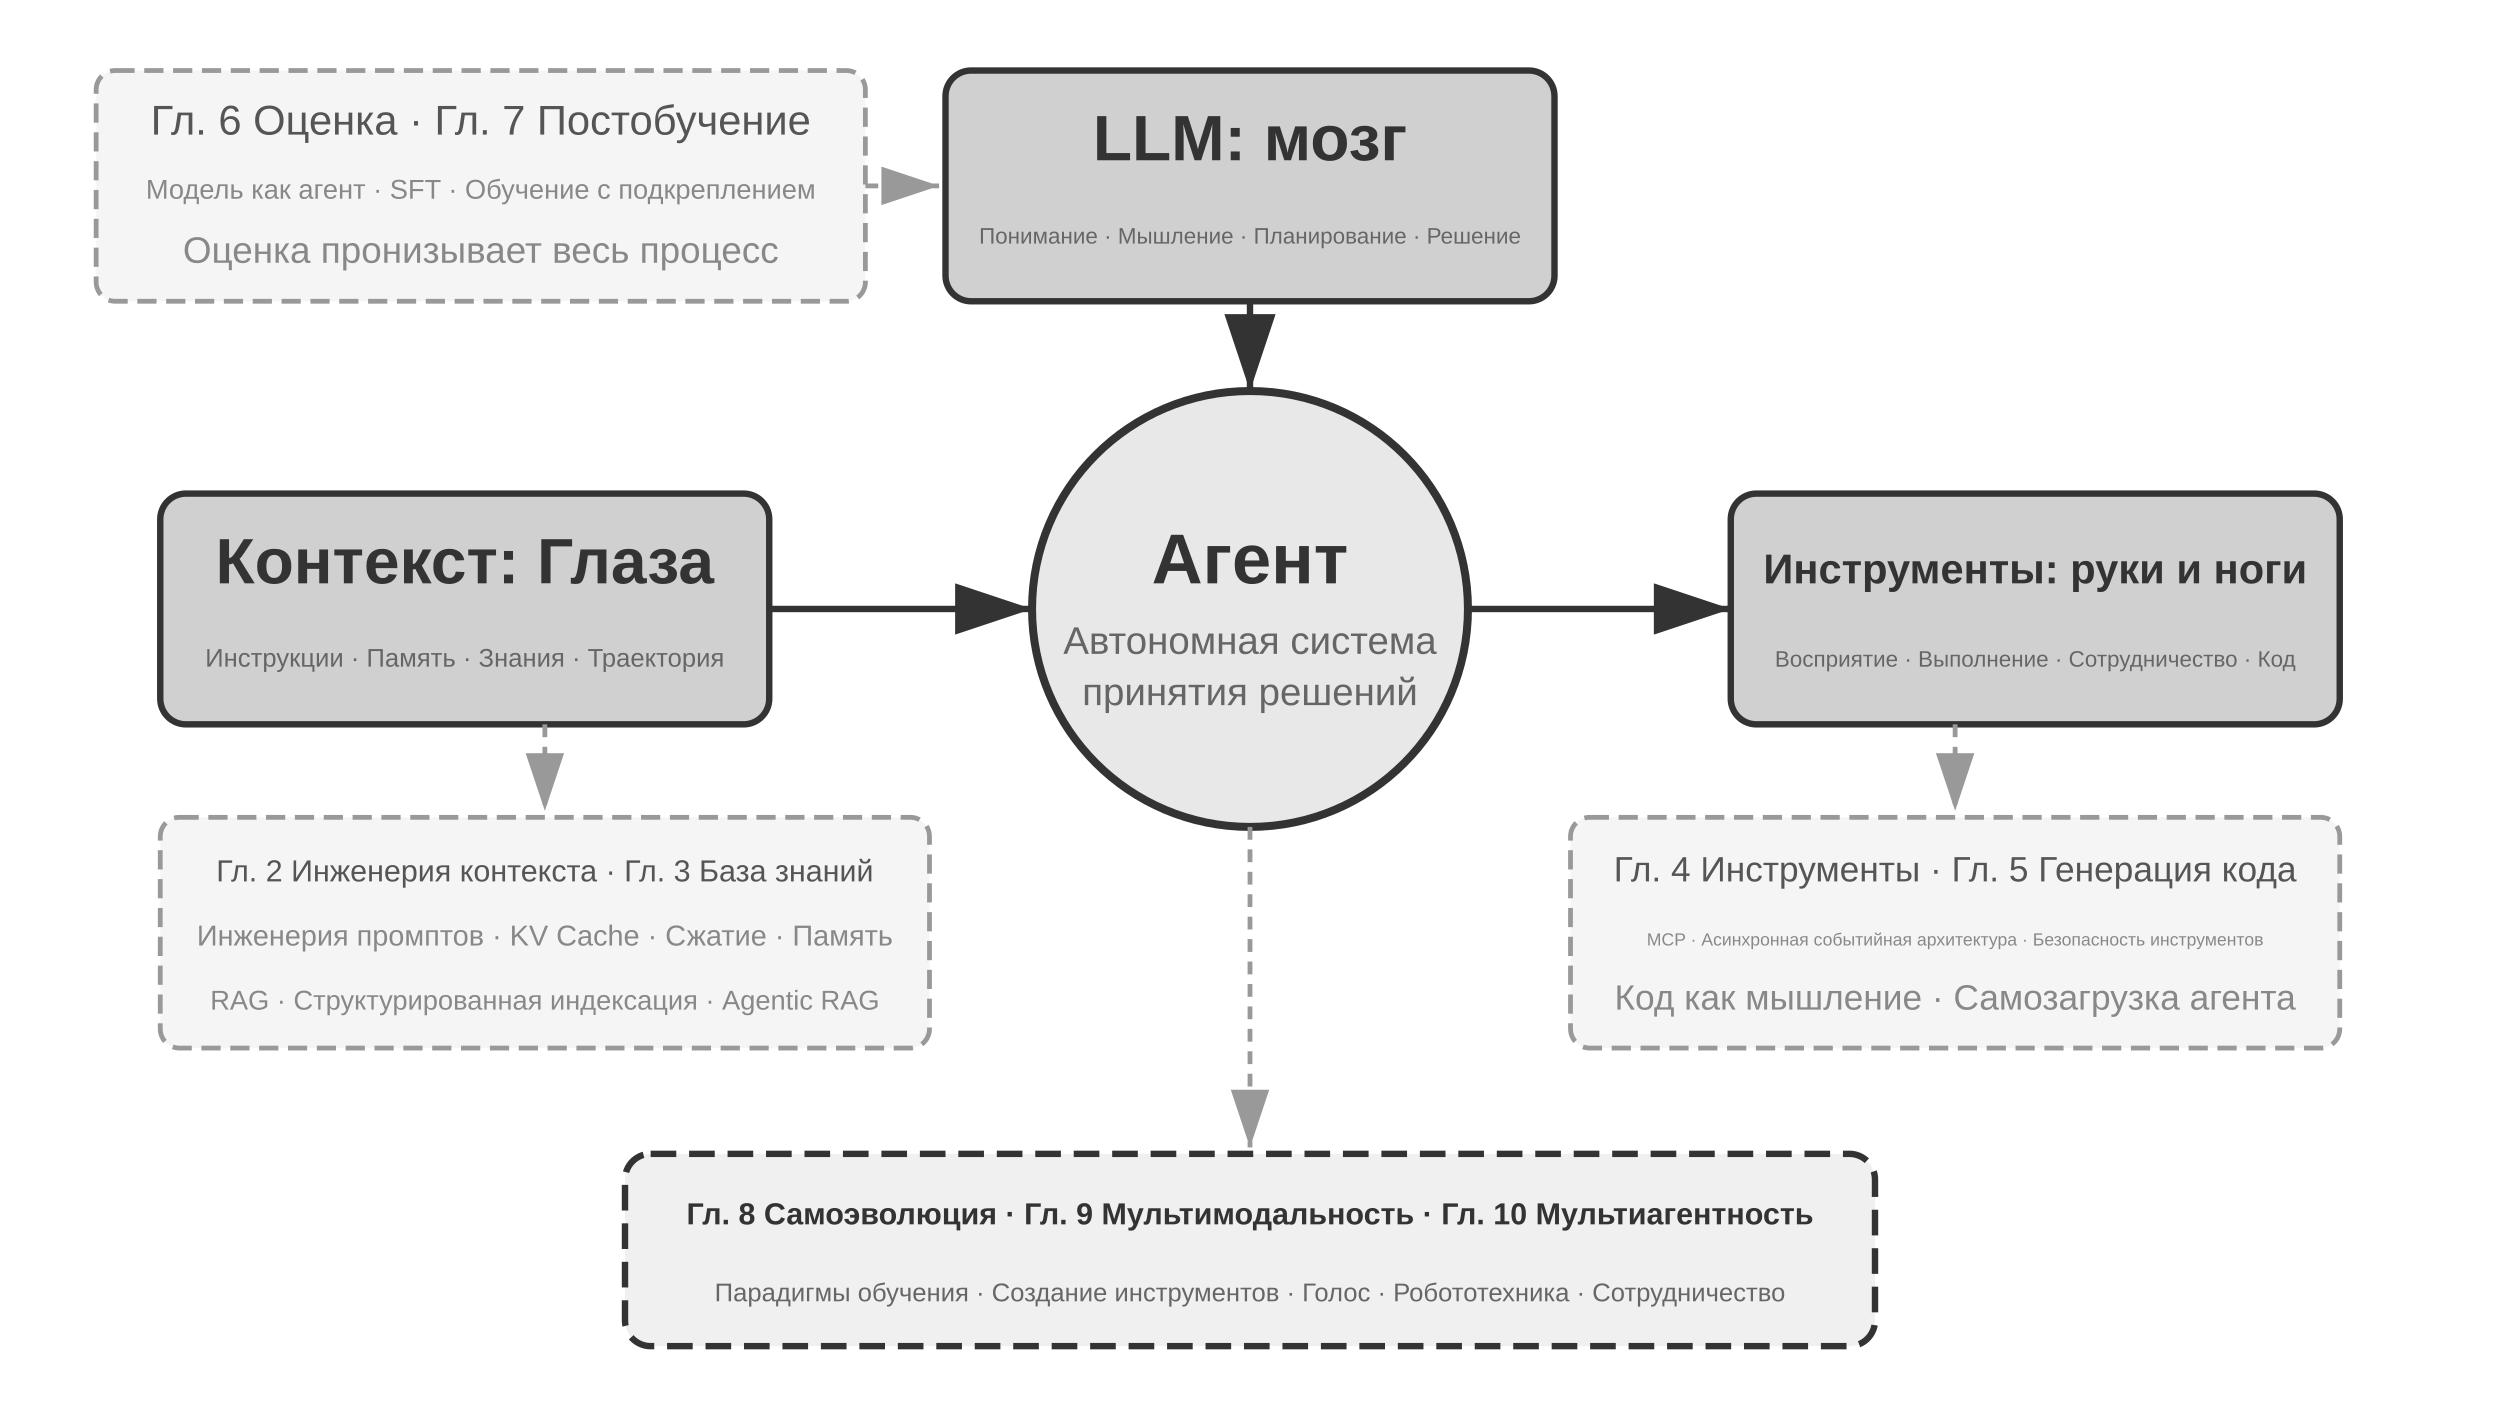
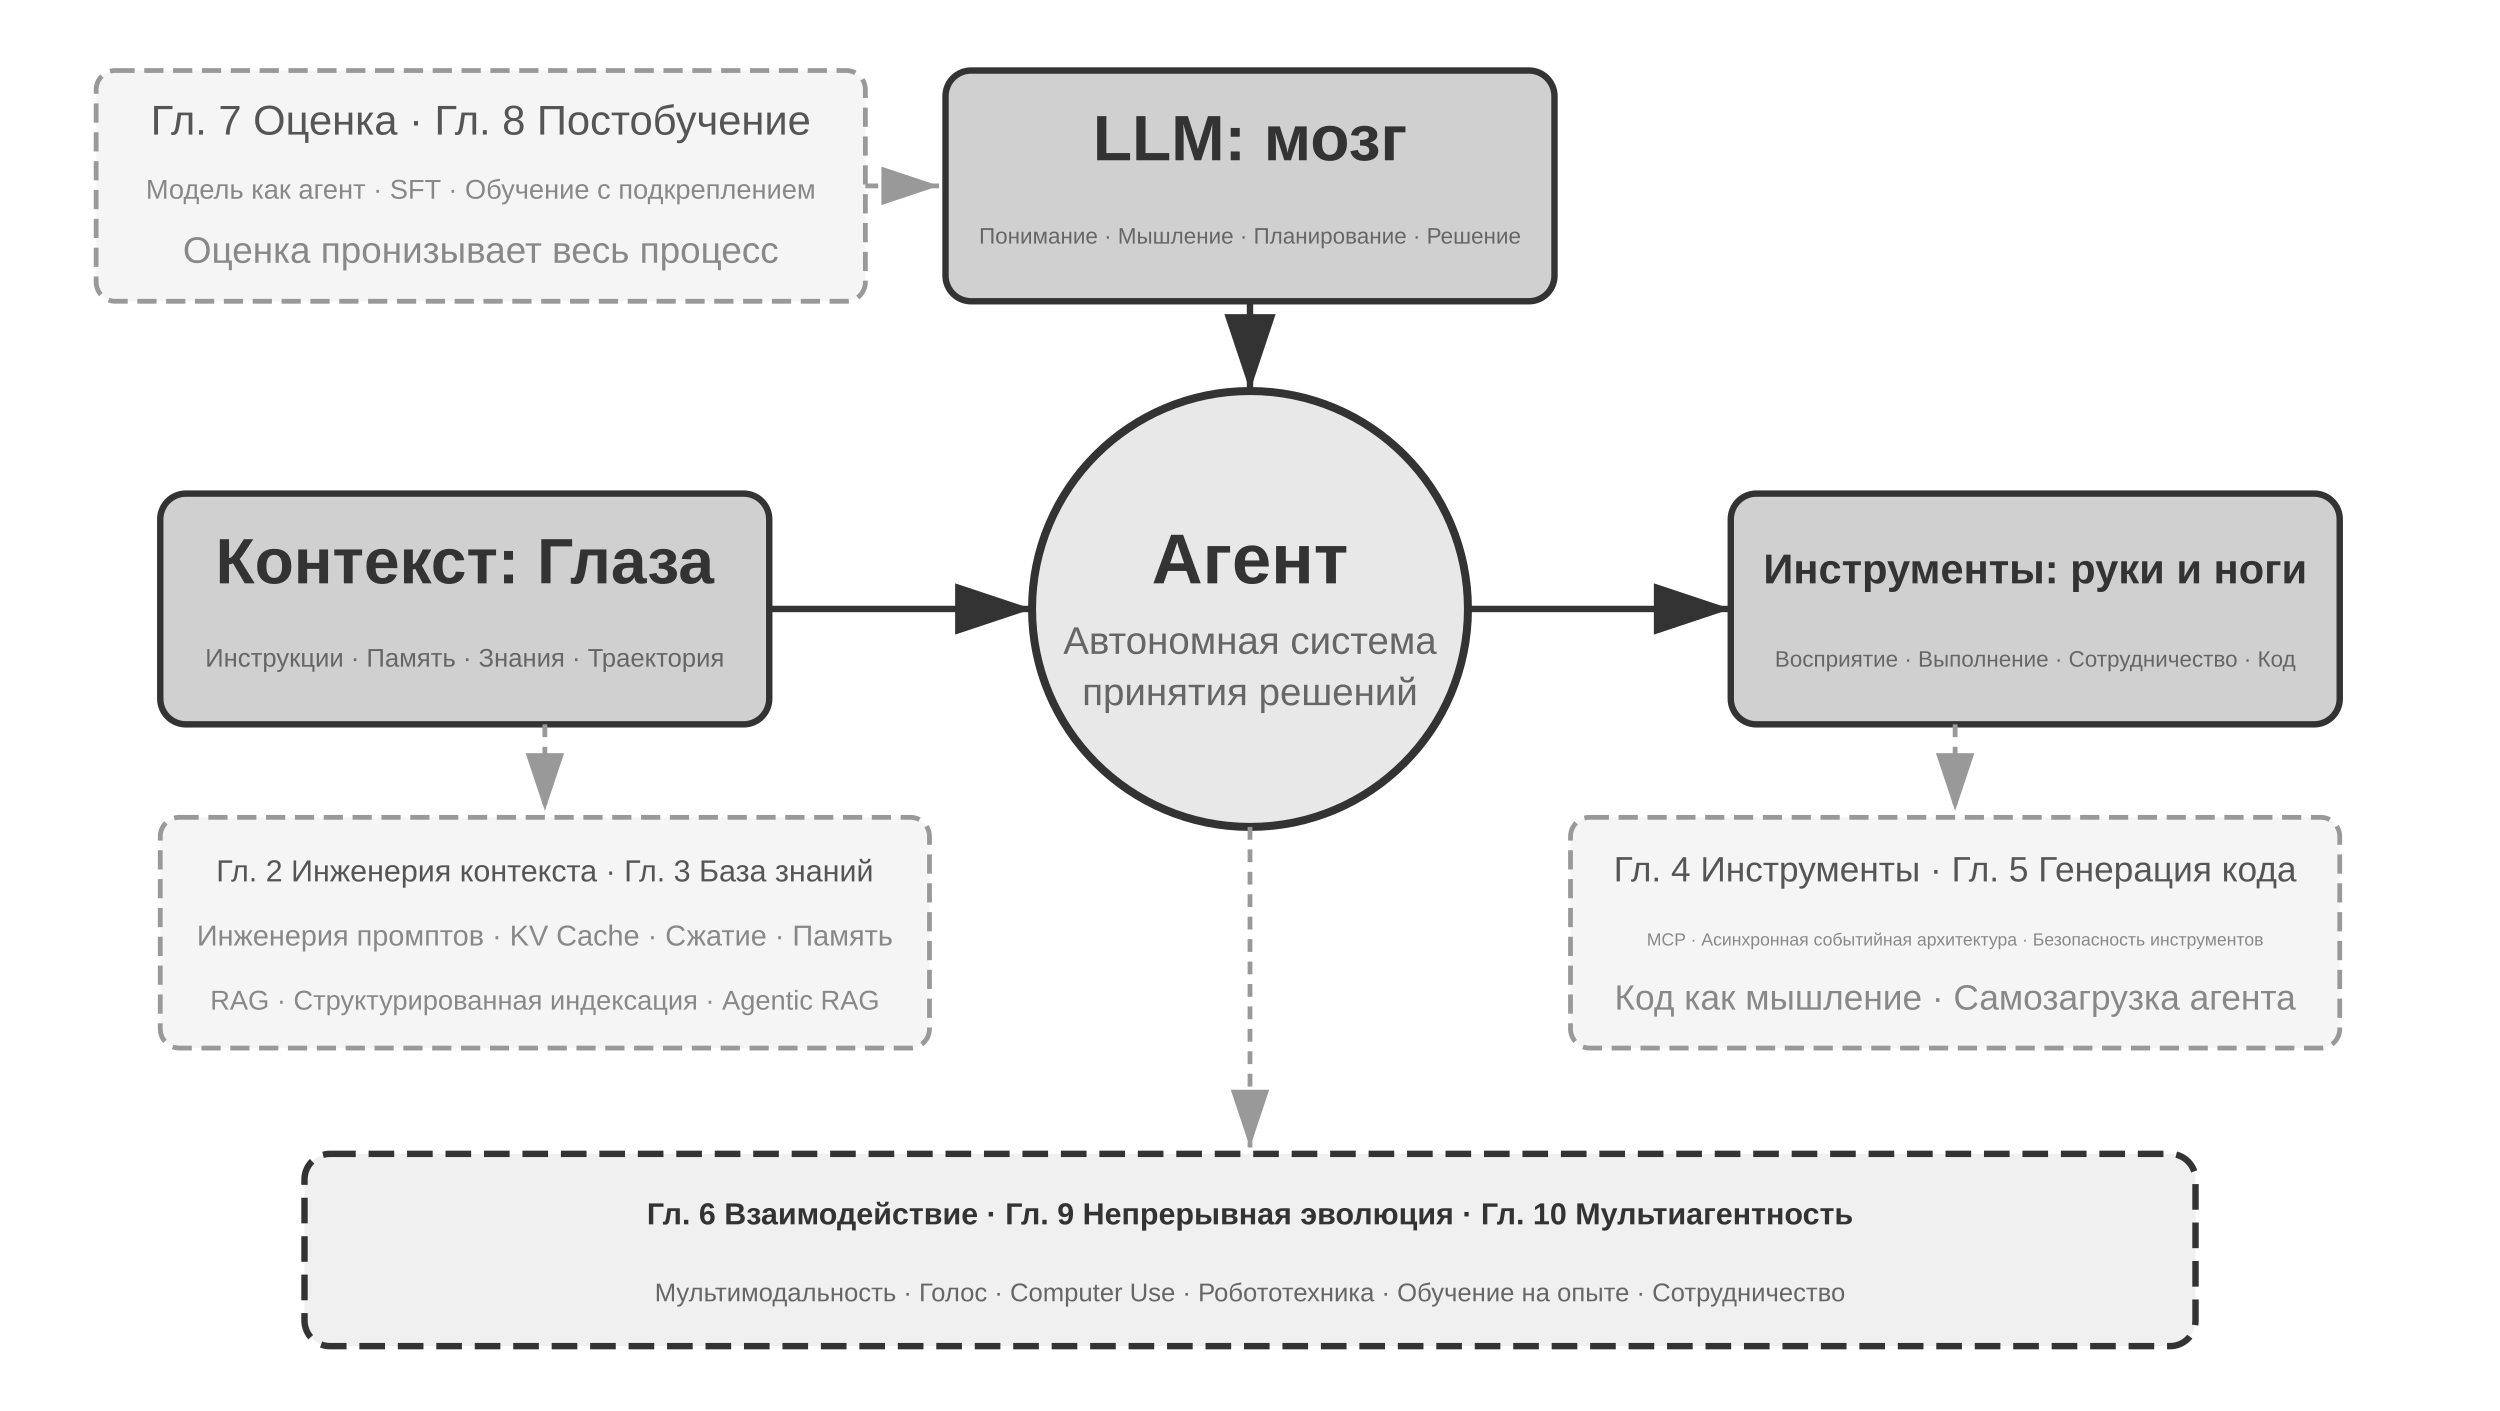
<svg xmlns="http://www.w3.org/2000/svg" viewBox="0 40 780 440" width="780" height="440" style="background:#ffffff">
  <defs>
    <marker id="ah" markerWidth="12" markerHeight="8" refX="12" refY="4" orient="auto">
      <polygon points="0 0, 12 4, 0 8" fill="#333333" />
    </marker>
    <marker id="ah-light" markerWidth="12" markerHeight="8" refX="12" refY="4" orient="auto">
      <polygon points="0 0, 12 4, 0 8" fill="#999999" />
    </marker>
  </defs>
  <circle cx="390" cy="230" r="68" fill="#e8e8e8" stroke="#333333" stroke-width="2.5" />
  <text x="390" y="222" font-family="Arial, 'Helvetica Neue', Helvetica, 'PingFang SC', 'Microsoft YaHei', sans-serif" font-size="22" fill="#333333" text-anchor="middle" font-weight="bold">Агент</text>
  <text x="390" y="244" font-family="Arial, 'Helvetica Neue', Helvetica, 'PingFang SC', 'Microsoft YaHei', sans-serif" font-size="12" fill="#666666" text-anchor="middle">Автономная система</text>
  <text x="390" y="260" font-family="Arial, 'Helvetica Neue', Helvetica, 'PingFang SC', 'Microsoft YaHei', sans-serif" font-size="12" fill="#666666" text-anchor="middle">принятия решений</text>
  <rect x="295" y="62" width="190" height="72" rx="8" fill="#d0d0d0" stroke="#333333" stroke-width="2" />
  <text x="390" y="90" font-family="Arial, 'Helvetica Neue', Helvetica, 'PingFang SC', 'Microsoft YaHei', sans-serif" font-size="20" fill="#333333" text-anchor="middle" font-weight="bold">LLM: мозг</text>
  <text x="390" y="116" font-family="Arial, 'Helvetica Neue', Helvetica, 'PingFang SC', 'Microsoft YaHei', sans-serif" font-size="7" fill="#666666" text-anchor="middle">Понимание · Мышление · Планирование · Решение</text>
  <line x1="390" y1="134" x2="390" y2="162" stroke="#333333" stroke-width="2" marker-end="url(#ah)" />
  <rect x="50" y="194" width="190" height="72" rx="8" fill="#d0d0d0" stroke="#333333" stroke-width="2" />
  <text x="145" y="222" font-family="Arial, 'Helvetica Neue', Helvetica, 'PingFang SC', 'Microsoft YaHei', sans-serif" font-size="20" fill="#333333" text-anchor="middle" font-weight="bold">Контекст: Глаза</text>
  <text x="145" y="248" font-family="Arial, 'Helvetica Neue', Helvetica, 'PingFang SC', 'Microsoft YaHei', sans-serif" font-size="8" fill="#666666" text-anchor="middle">Инструкции · Память · Знания · Траектория</text>
  <line x1="240" y1="230" x2="322" y2="230" stroke="#333333" stroke-width="2" marker-end="url(#ah)" />
  <rect x="540" y="194" width="190" height="72" rx="8" fill="#d0d0d0" stroke="#333333" stroke-width="2" />
  <text x="635" y="222" font-family="Arial, 'Helvetica Neue', Helvetica, 'PingFang SC', 'Microsoft YaHei', sans-serif" font-size="13" fill="#333333" text-anchor="middle" font-weight="bold">Инструменты: руки и ноги</text>
  <text x="635" y="248" font-family="Arial, 'Helvetica Neue', Helvetica, 'PingFang SC', 'Microsoft YaHei', sans-serif" font-size="7" fill="#666666" text-anchor="middle">Восприятие · Выполнение · Сотрудничество · Код</text>
  <line x1="458" y1="230" x2="540" y2="230" stroke="#333333" stroke-width="2" marker-end="url(#ah)" />
  <rect x="30" y="62" width="240" height="72" rx="6" fill="#f5f5f5" stroke="#999999" stroke-width="1.5" stroke-dasharray="6,3" />
-   <text x="150" y="82" font-family="Arial, 'Helvetica Neue', Helvetica, 'PingFang SC', 'Microsoft YaHei', sans-serif" font-size="13" fill="#555555" text-anchor="middle">Гл. 6 Оценка · Гл. 7 Постобучение</text>
+   <text x="150" y="82" font-family="Arial, 'Helvetica Neue', Helvetica, 'PingFang SC', 'Microsoft YaHei', sans-serif" font-size="13" fill="#555555" text-anchor="middle">Гл. 7 Оценка · Гл. 8 Постобучение</text>
  <text x="150" y="102" font-family="Arial, 'Helvetica Neue', Helvetica, 'PingFang SC', 'Microsoft YaHei', sans-serif" font-size="8.5" fill="#888888" text-anchor="middle">Модель как агент · SFT · Обучение с подкреплением</text>
  <text x="150" y="122" font-family="Arial, 'Helvetica Neue', Helvetica, 'PingFang SC', 'Microsoft YaHei', sans-serif" font-size="11.5" fill="#888888" text-anchor="middle">Оценка пронизывает весь процесс</text>
  <line x1="270" y1="98" x2="293" y2="98" stroke="#999999" stroke-width="1.5" stroke-dasharray="4,3" marker-end="url(#ah-light)" />
  <rect x="50" y="295" width="240" height="72" rx="6" fill="#f5f5f5" stroke="#999999" stroke-width="1.5" stroke-dasharray="6,3" />
  <text x="170" y="315" font-family="Arial, 'Helvetica Neue', Helvetica, 'PingFang SC', 'Microsoft YaHei', sans-serif" font-size="9.5" fill="#555555" text-anchor="middle">Гл. 2 Инженерия контекста · Гл. 3 База знаний</text>
  <text x="170" y="335" font-family="Arial, 'Helvetica Neue', Helvetica, 'PingFang SC', 'Microsoft YaHei', sans-serif" font-size="9" fill="#888888" text-anchor="middle">Инженерия промптов · KV Cache · Сжатие · Память</text>
  <text x="170" y="355" font-family="Arial, 'Helvetica Neue', Helvetica, 'PingFang SC', 'Microsoft YaHei', sans-serif" font-size="8.5" fill="#888888" text-anchor="middle">RAG · Структурированная индексация · Agentic RAG</text>
  <line x1="170" y1="266" x2="170" y2="293" stroke="#999999" stroke-width="1.5" stroke-dasharray="4,3" marker-end="url(#ah-light)" />
  <rect x="490" y="295" width="240" height="72" rx="6" fill="#f5f5f5" stroke="#999999" stroke-width="1.5" stroke-dasharray="6,3" />
  <text x="610" y="315" font-family="Arial, 'Helvetica Neue', Helvetica, 'PingFang SC', 'Microsoft YaHei', sans-serif" font-size="11" fill="#555555" text-anchor="middle">Гл. 4 Инструменты · Гл. 5 Генерация кода</text>
  <text x="610" y="335" font-family="Arial, 'Helvetica Neue', Helvetica, 'PingFang SC', 'Microsoft YaHei', sans-serif" font-size="5.5" fill="#888888" text-anchor="middle">MCP · Асинхронная событийная архитектура · Безопасность инструментов</text>
  <text x="610" y="355" font-family="Arial, 'Helvetica Neue', Helvetica, 'PingFang SC', 'Microsoft YaHei', sans-serif" font-size="11" fill="#888888" text-anchor="middle">Код как мышление · Самозагрузка агента</text>
  <line x1="610" y1="266" x2="610" y2="293" stroke="#999999" stroke-width="1.5" stroke-dasharray="4,3" marker-end="url(#ah-light)" />
-   <rect x="195" y="400" width="390" height="60" rx="8" fill="#f0f0f0" stroke="#333333" stroke-width="2" stroke-dasharray="8,4" />
-   <text x="390" y="422" font-family="Arial, 'Helvetica Neue', Helvetica, 'PingFang SC', 'Microsoft YaHei', sans-serif" font-size="9.5" fill="#333333" text-anchor="middle" font-weight="bold">Гл. 8 Самоэволюция · Гл. 9 Мультимодальность · Гл. 10 Мультиагентность</text>
-   <text x="390" y="446" font-family="Arial, 'Helvetica Neue', Helvetica, 'PingFang SC', 'Microsoft YaHei', sans-serif" font-size="8" fill="#666666" text-anchor="middle">Парадигмы обучения · Создание инструментов · Голос · Робототехника · Сотрудничество</text>
+   <rect x="95" y="400" width="590" height="60" rx="8" fill="#f0f0f0" stroke="#333333" stroke-width="2" stroke-dasharray="8,4" />
+   <text x="390" y="422" font-family="Arial, 'Helvetica Neue', Helvetica, 'PingFang SC', 'Microsoft YaHei', sans-serif" font-size="9.5" fill="#333333" text-anchor="middle" font-weight="bold">Гл. 6 Взаимодействие · Гл. 9 Непрерывная эволюция · Гл. 10 Мультиагентность</text>
+   <text x="390" y="446" font-family="Arial, 'Helvetica Neue', Helvetica, 'PingFang SC', 'Microsoft YaHei', sans-serif" font-size="8" fill="#666666" text-anchor="middle">Мультимодальность · Голос · Computer Use · Робототехника · Обучение на опыте · Сотрудничество</text>
  <line x1="390" y1="298" x2="390" y2="398" stroke="#999999" stroke-width="1.5" stroke-dasharray="4,3" marker-end="url(#ah-light)" />
</svg>
